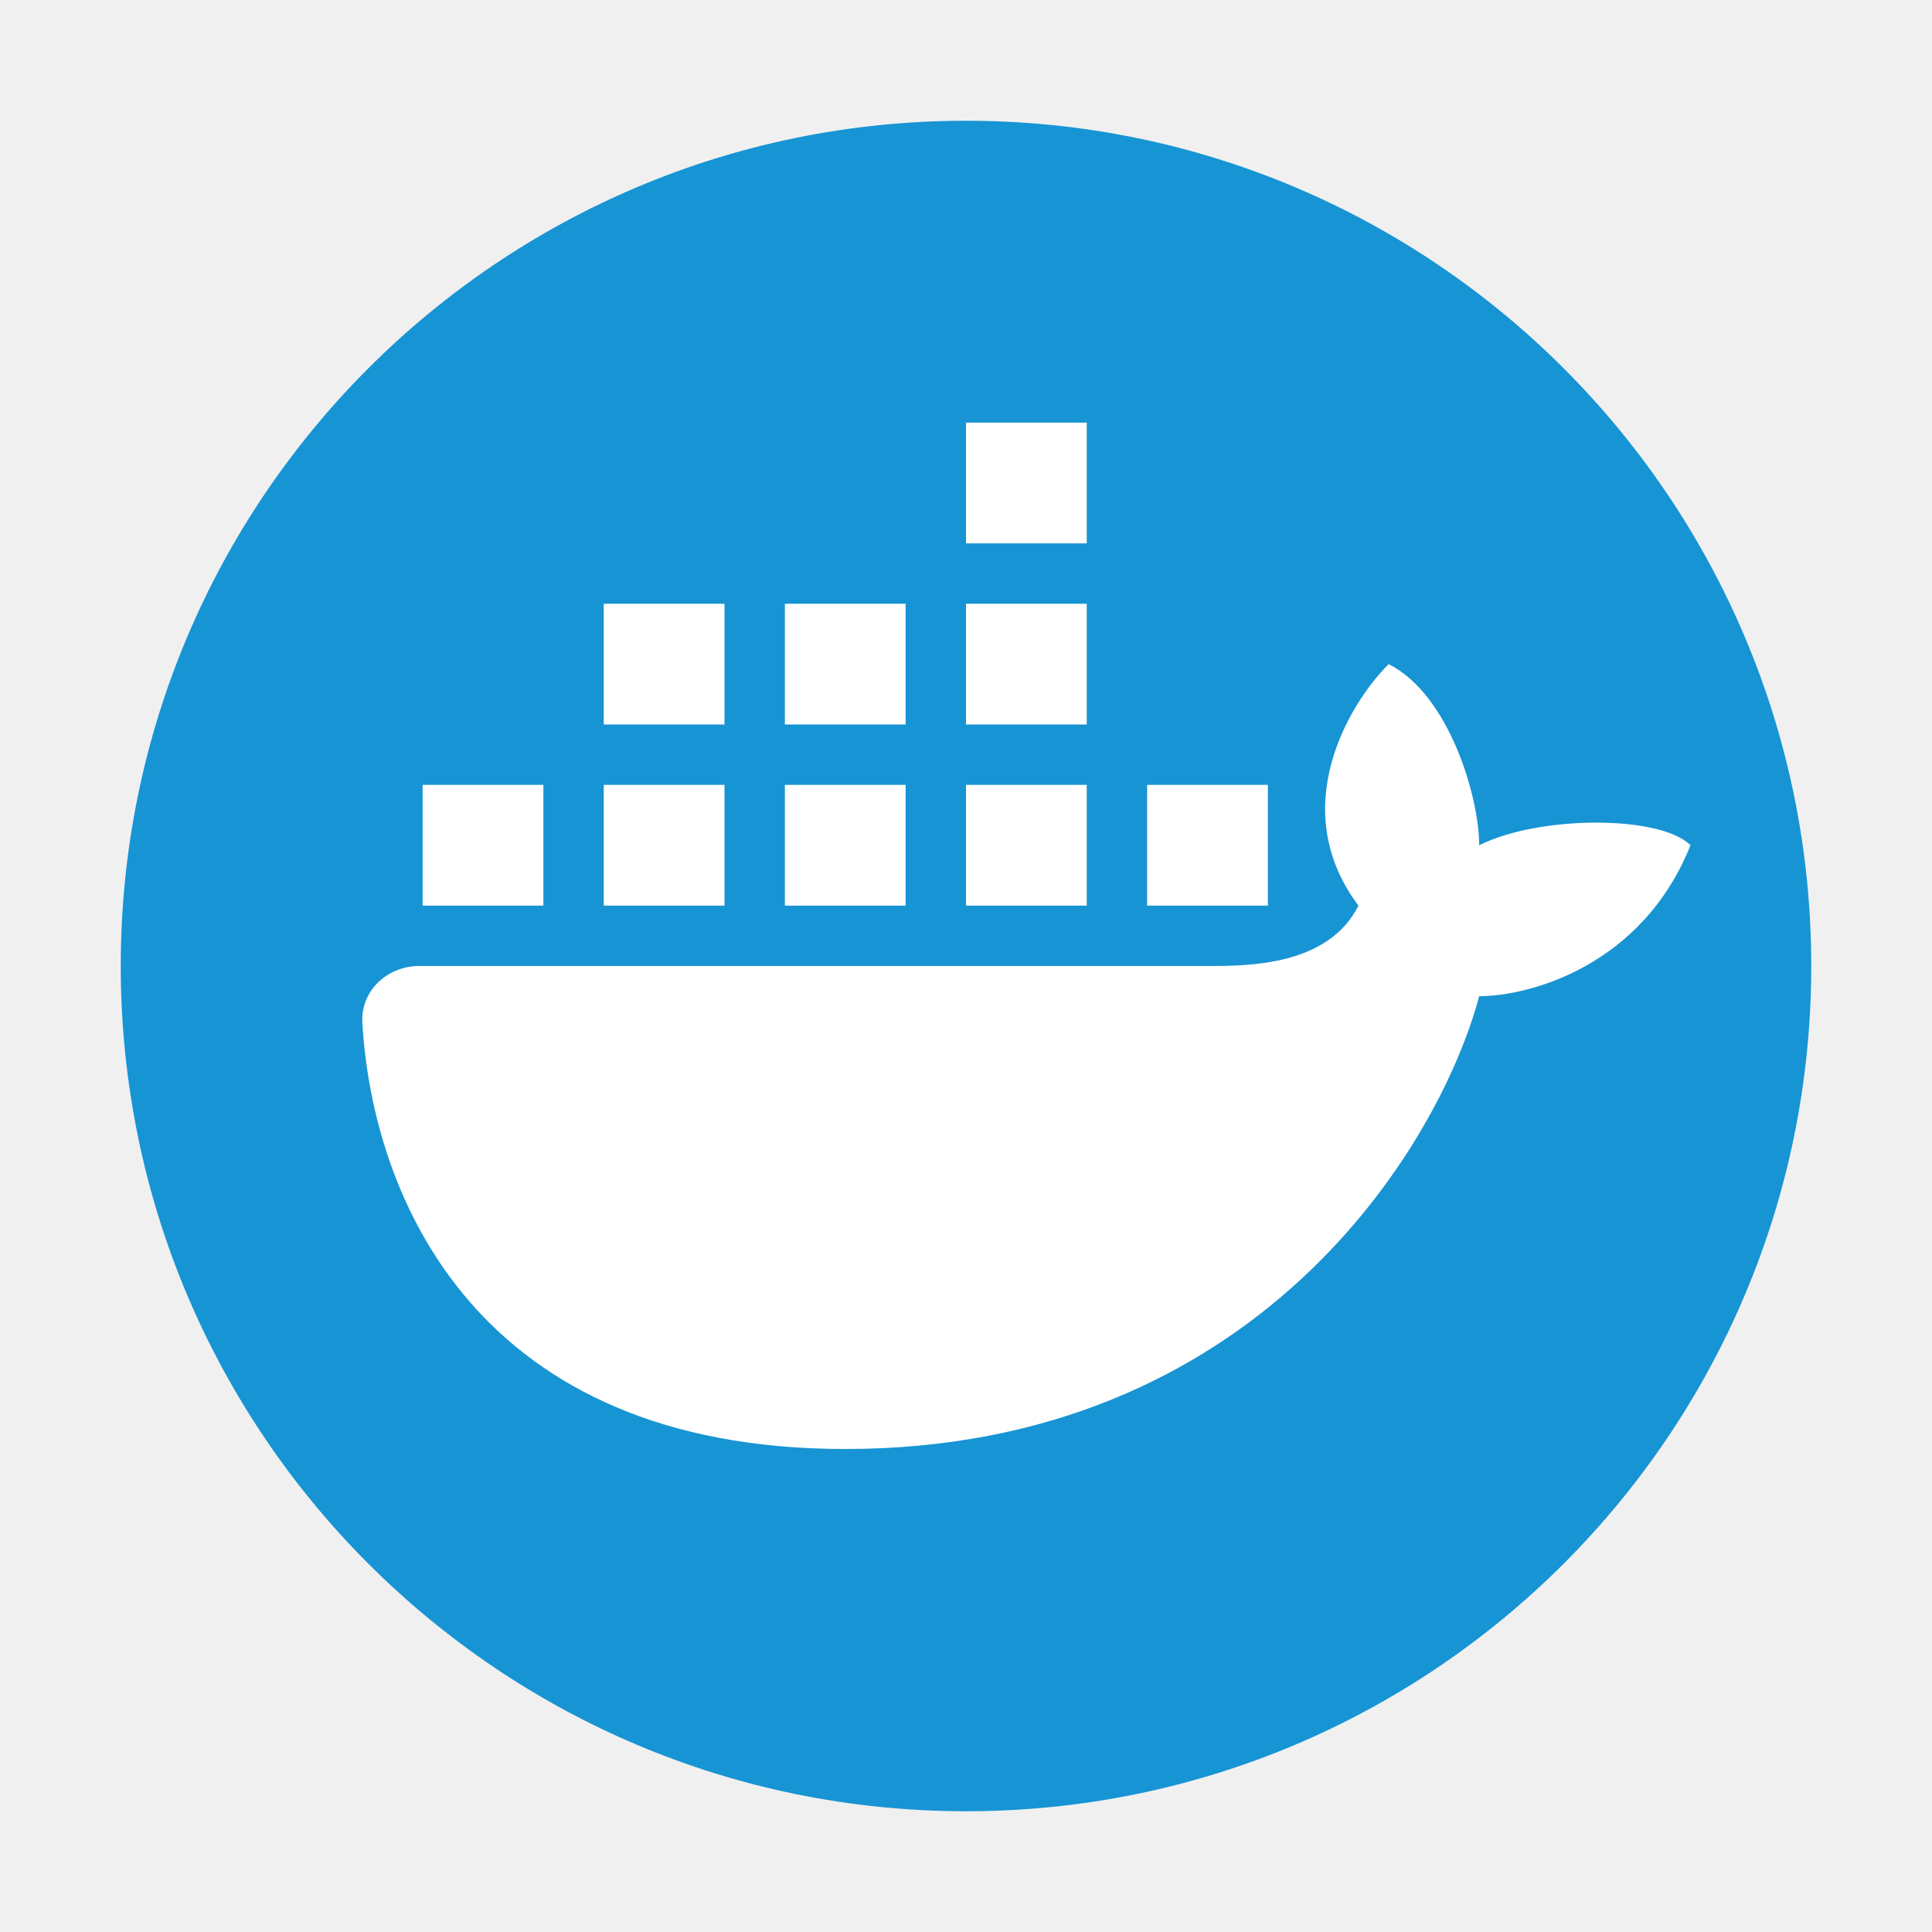
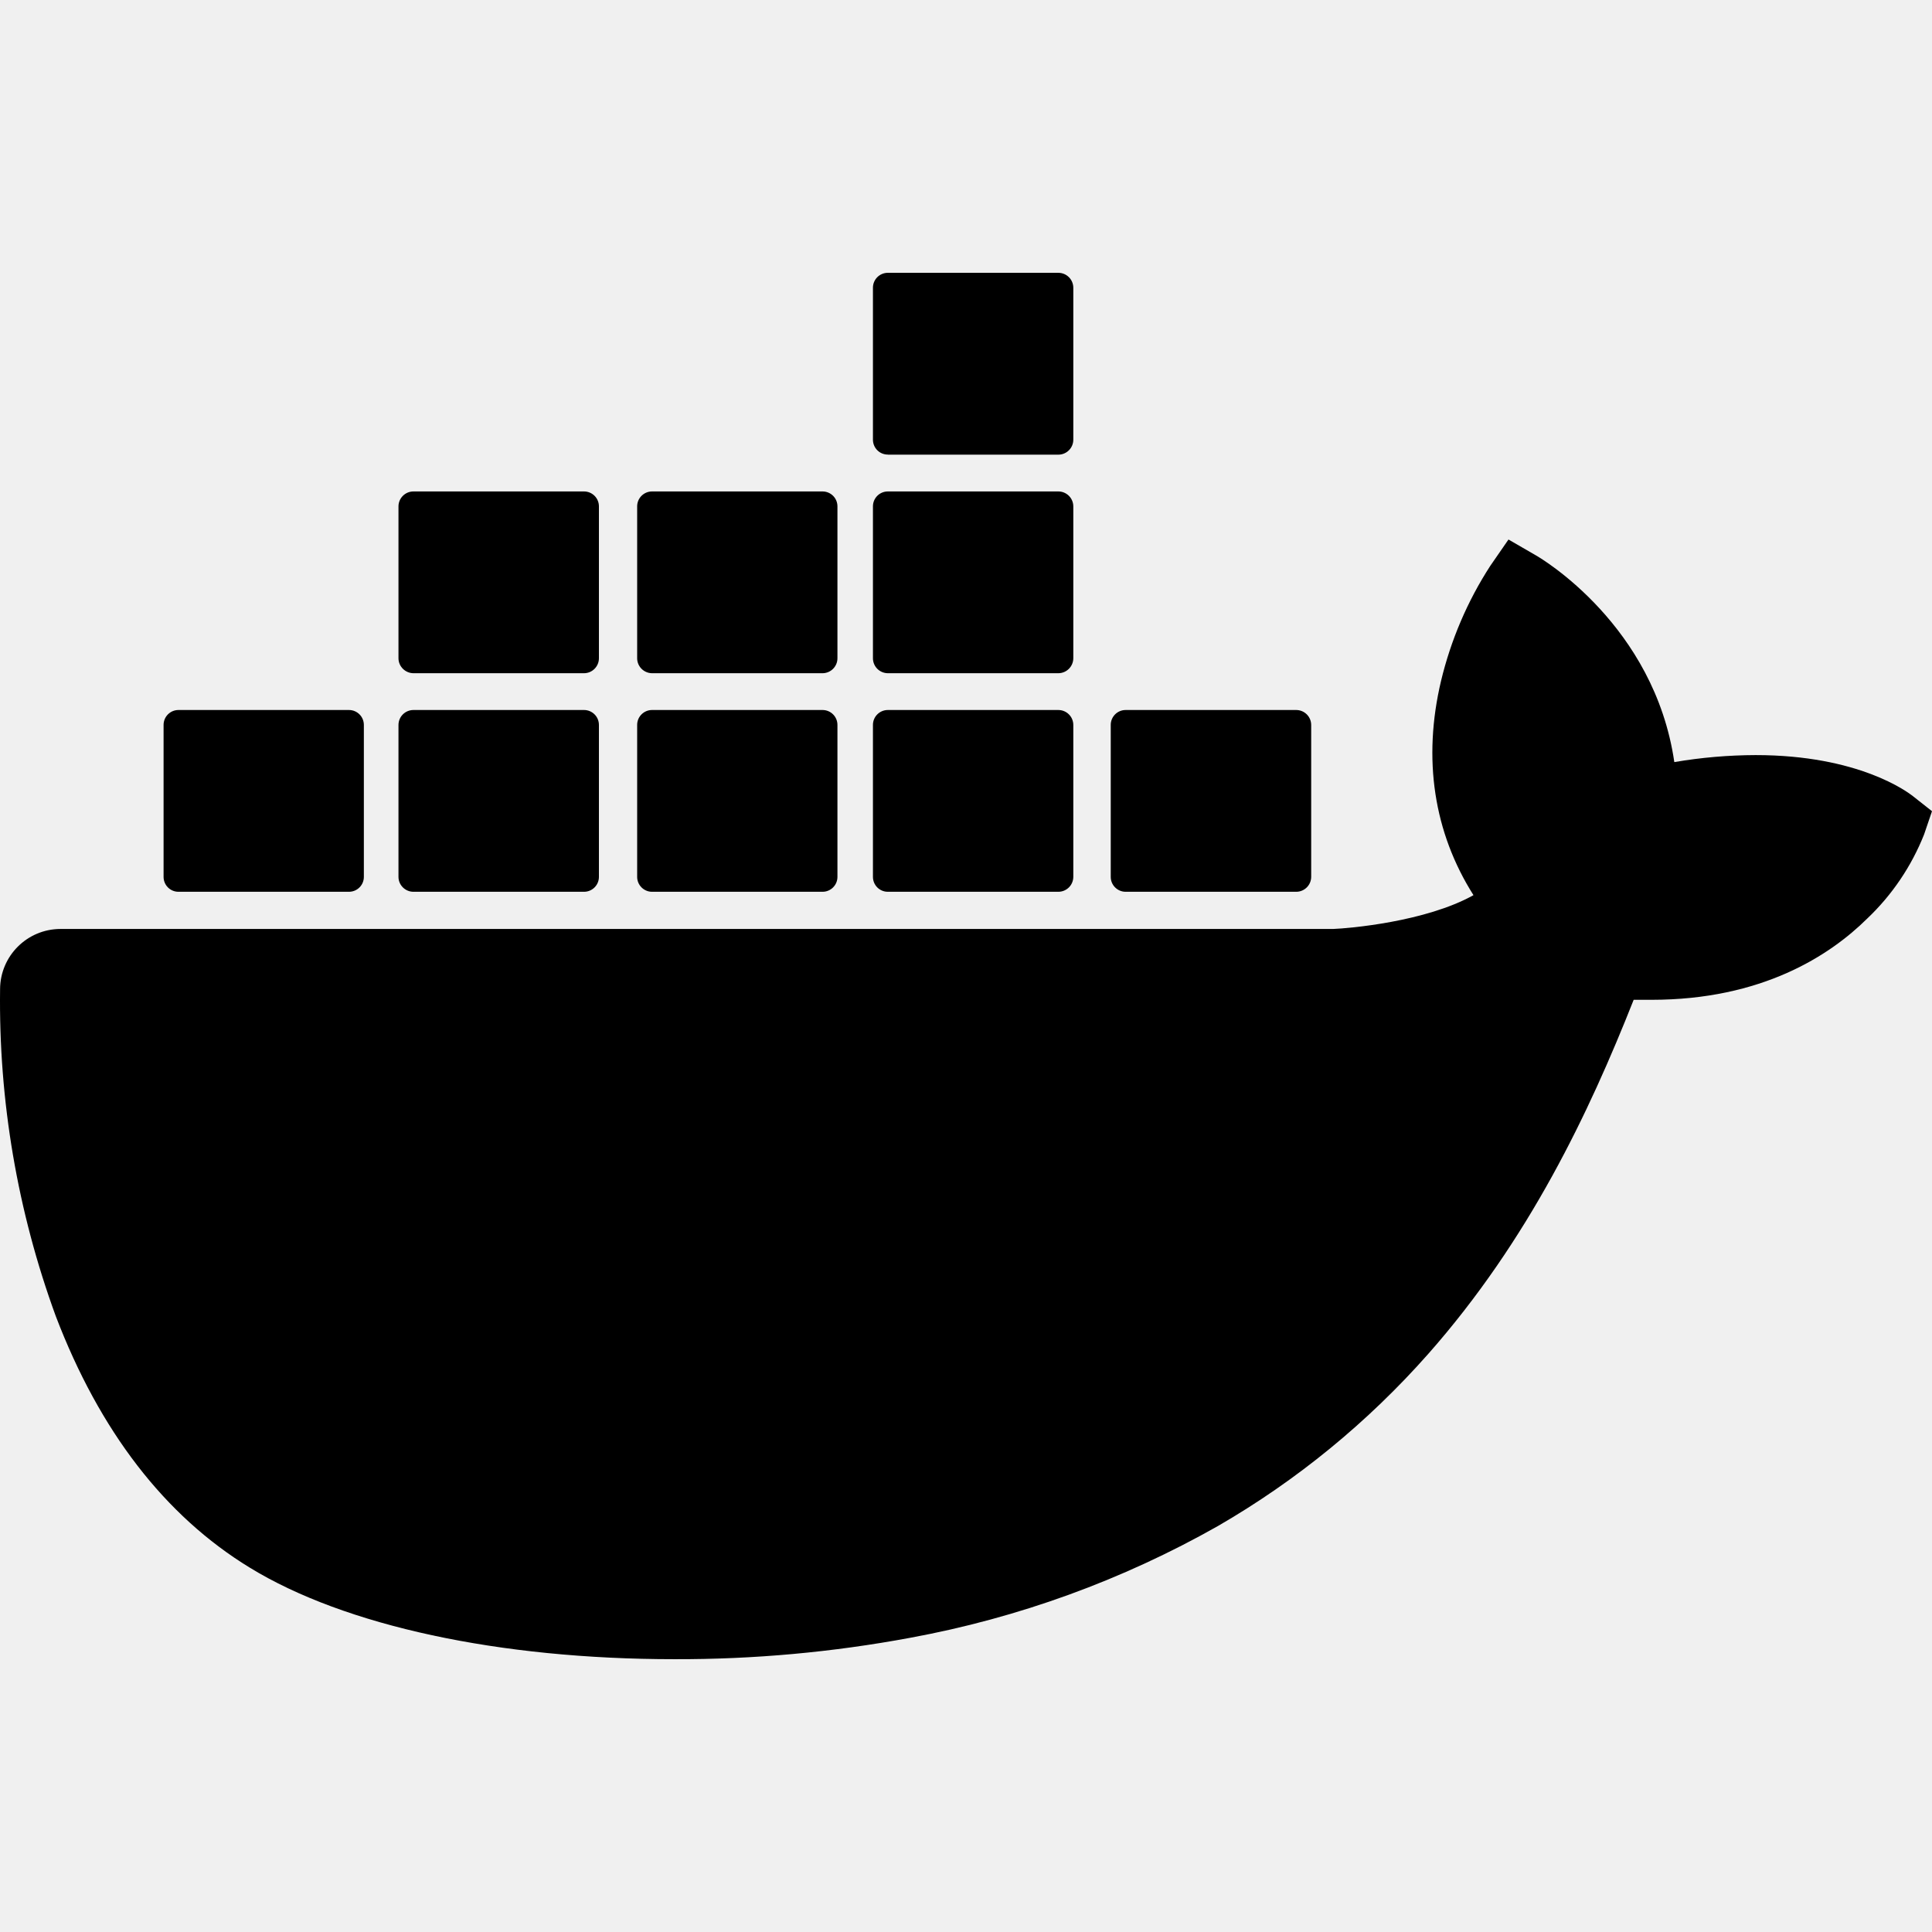
- <svg xmlns="http://www.w3.org/2000/svg" width="50" height="50" viewBox="0 0 32 32" fill="none">
-   <circle cx="16" cy="16" r="14" fill="#1794D4" />
-   <path d="M18 7H16V9H18V7Z" fill="white" />
-   <path d="M10 10H12V12H10V10Z" fill="white" />
-   <path d="M6.002 16.941C6.172 19.843 7.9 24 14 24C20.8 24 23.833 19 24.5 16.5C25.333 16.5 27.2 16 28 14C27.5 13.5 25.5 13.5 24.5 14C24.5 13.2 24 11.5 23 11C22.333 11.667 21.3 13.4 22.5 15C22 16 20.667 16 20 16H6.943C6.413 16 5.97 16.413 6.002 16.941Z" fill="white" />
-   <path d="M9 13H7V15H9V13Z" fill="white" />
-   <path d="M10 13H12V15H10V13Z" fill="white" />
-   <path d="M15 13H13V15H15V13Z" fill="white" />
-   <path d="M16 13H18V15H16V13Z" fill="white" />
-   <path d="M21 13H19V15H21V13Z" fill="white" />
-   <path d="M15 10H13V12H15V10Z" fill="white" />
-   <path d="M16 10H18V12H16V10Z" fill="white" />
+ <svg xmlns="http://www.w3.org/2000/svg" role="img" viewBox="0 0 24 24">
+   <path d="M13.983 11.078h2.119a.186.186 0 00.186-.185V9.006a.186.186 0 00-.186-.186h-2.119a.185.185 0 00-.185.185v1.888c0 .102.083.185.185.185m-2.954-5.43h2.118a.186.186 0 00.186-.186V3.574a.186.186 0 00-.186-.185h-2.118a.185.185 0 00-.185.185v1.888c0 .102.082.185.185.185m0 2.716h2.118a.187.187 0 00.186-.186V6.29a.186.186 0 00-.186-.185h-2.118a.185.185 0 00-.185.185v1.887c0 .102.082.185.185.186m-2.93 0h2.12a.186.186 0 00.184-.186V6.29a.185.185 0 00-.185-.185H8.1a.185.185 0 00-.185.185v1.887c0 .102.083.185.185.186m-2.964 0h2.119a.186.186 0 00.185-.186V6.29a.185.185 0 00-.185-.185H5.136a.186.186 0 00-.186.185v1.887c0 .102.084.185.186.186m5.893 2.715h2.118a.186.186 0 00.186-.185V9.006a.186.186 0 00-.186-.186h-2.118a.185.185 0 00-.185.185v1.888c0 .102.082.185.185.185m-2.93 0h2.12a.185.185 0 00.184-.185V9.006a.185.185 0 00-.184-.186h-2.12a.185.185 0 00-.184.185v1.888c0 .102.083.185.185.185m-2.964 0h2.119a.185.185 0 00.185-.185V9.006a.185.185 0 00-.184-.186h-2.12a.186.186 0 00-.186.186v1.887c0 .102.084.185.186.185m-2.92 0h2.12a.185.185 0 00.184-.185V9.006a.185.185 0 00-.184-.186h-2.12a.185.185 0 00-.184.185v1.888c0 .102.082.185.185.185M23.763 9.89c-.065-.051-.672-.51-1.954-.51-.338.001-.676.03-1.01.087-.248-1.7-1.653-2.53-1.716-2.566l-.344-.199-.226.327c-.284.438-.49.922-.612 1.43-.23.97-.09 1.882.403 2.661-.595.332-1.55.413-1.744.42H.751a.751.751 0 00-.75.748 11.376 11.376 0 00.692 4.062c.545 1.428 1.355 2.48 2.41 3.124 1.18.723 3.1 1.137 5.275 1.137.983.003 1.963-.086 2.93-.266a12.248 12.248 0 003.823-1.389c.98-.567 1.86-1.288 2.61-2.136 1.252-1.418 1.998-2.997 2.553-4.4h.221c1.372 0 2.215-.549 2.68-1.009.309-.293.55-.65.707-1.046l.098-.288Z" />
</svg>
